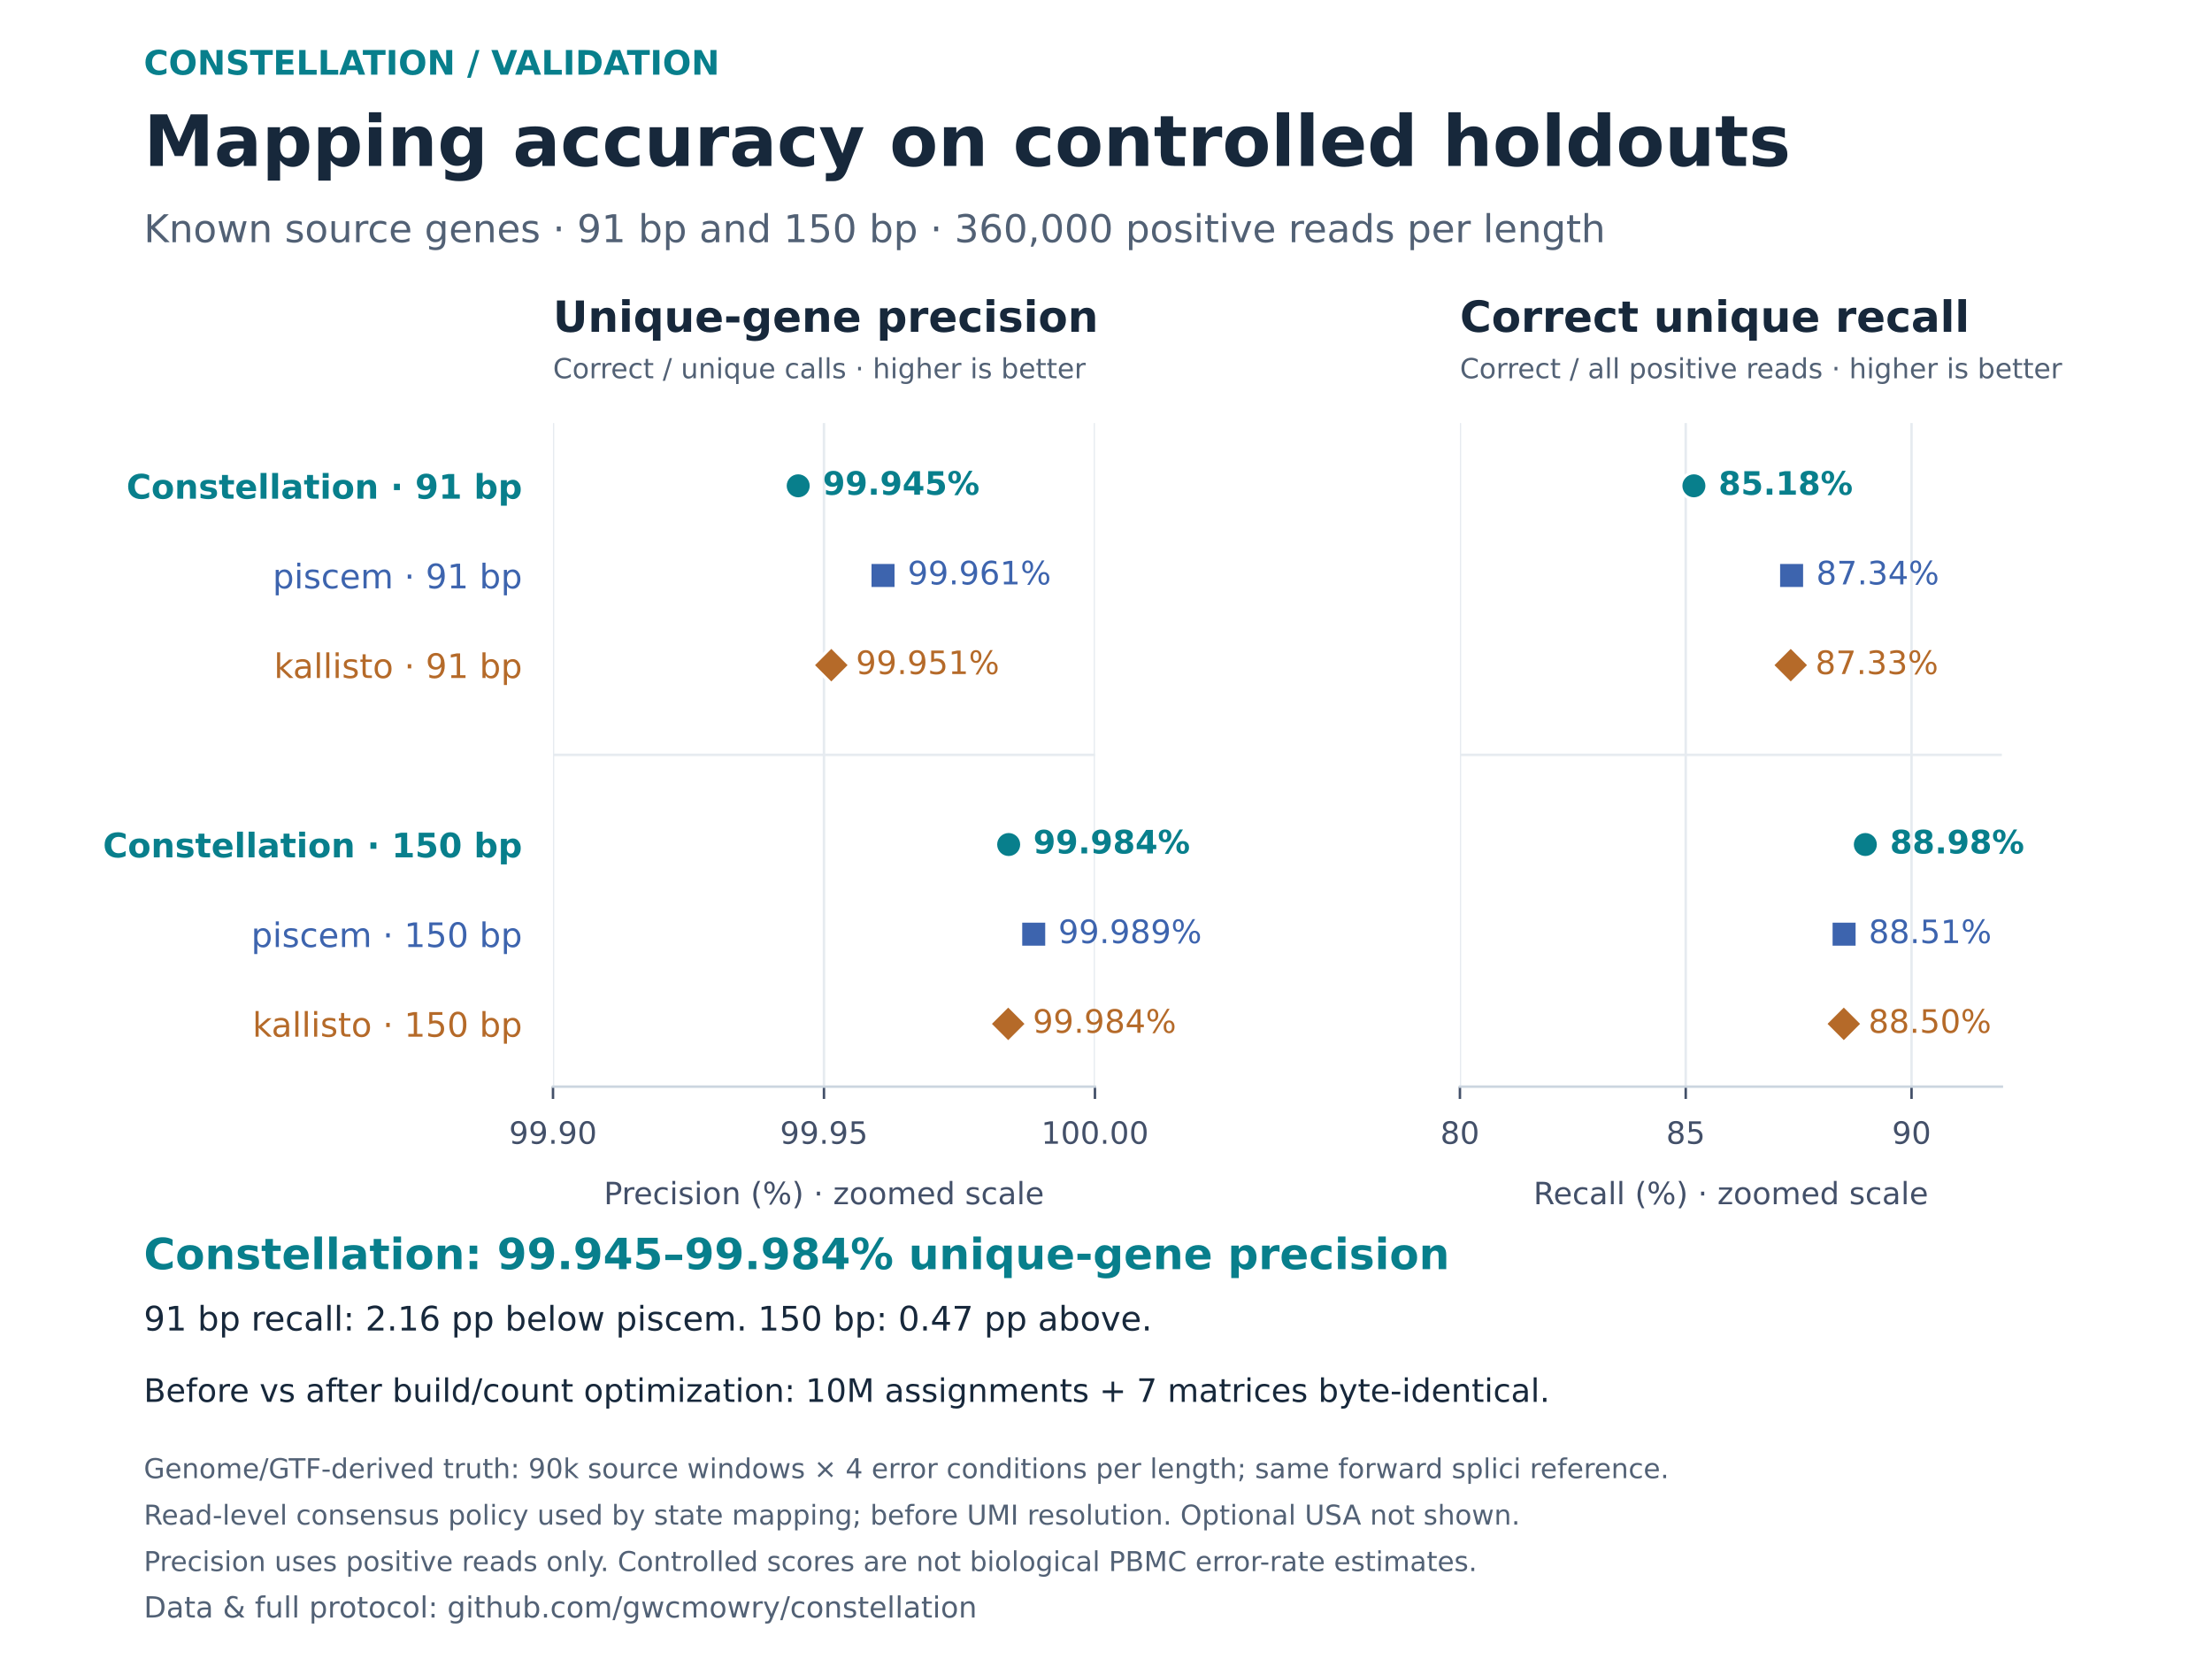
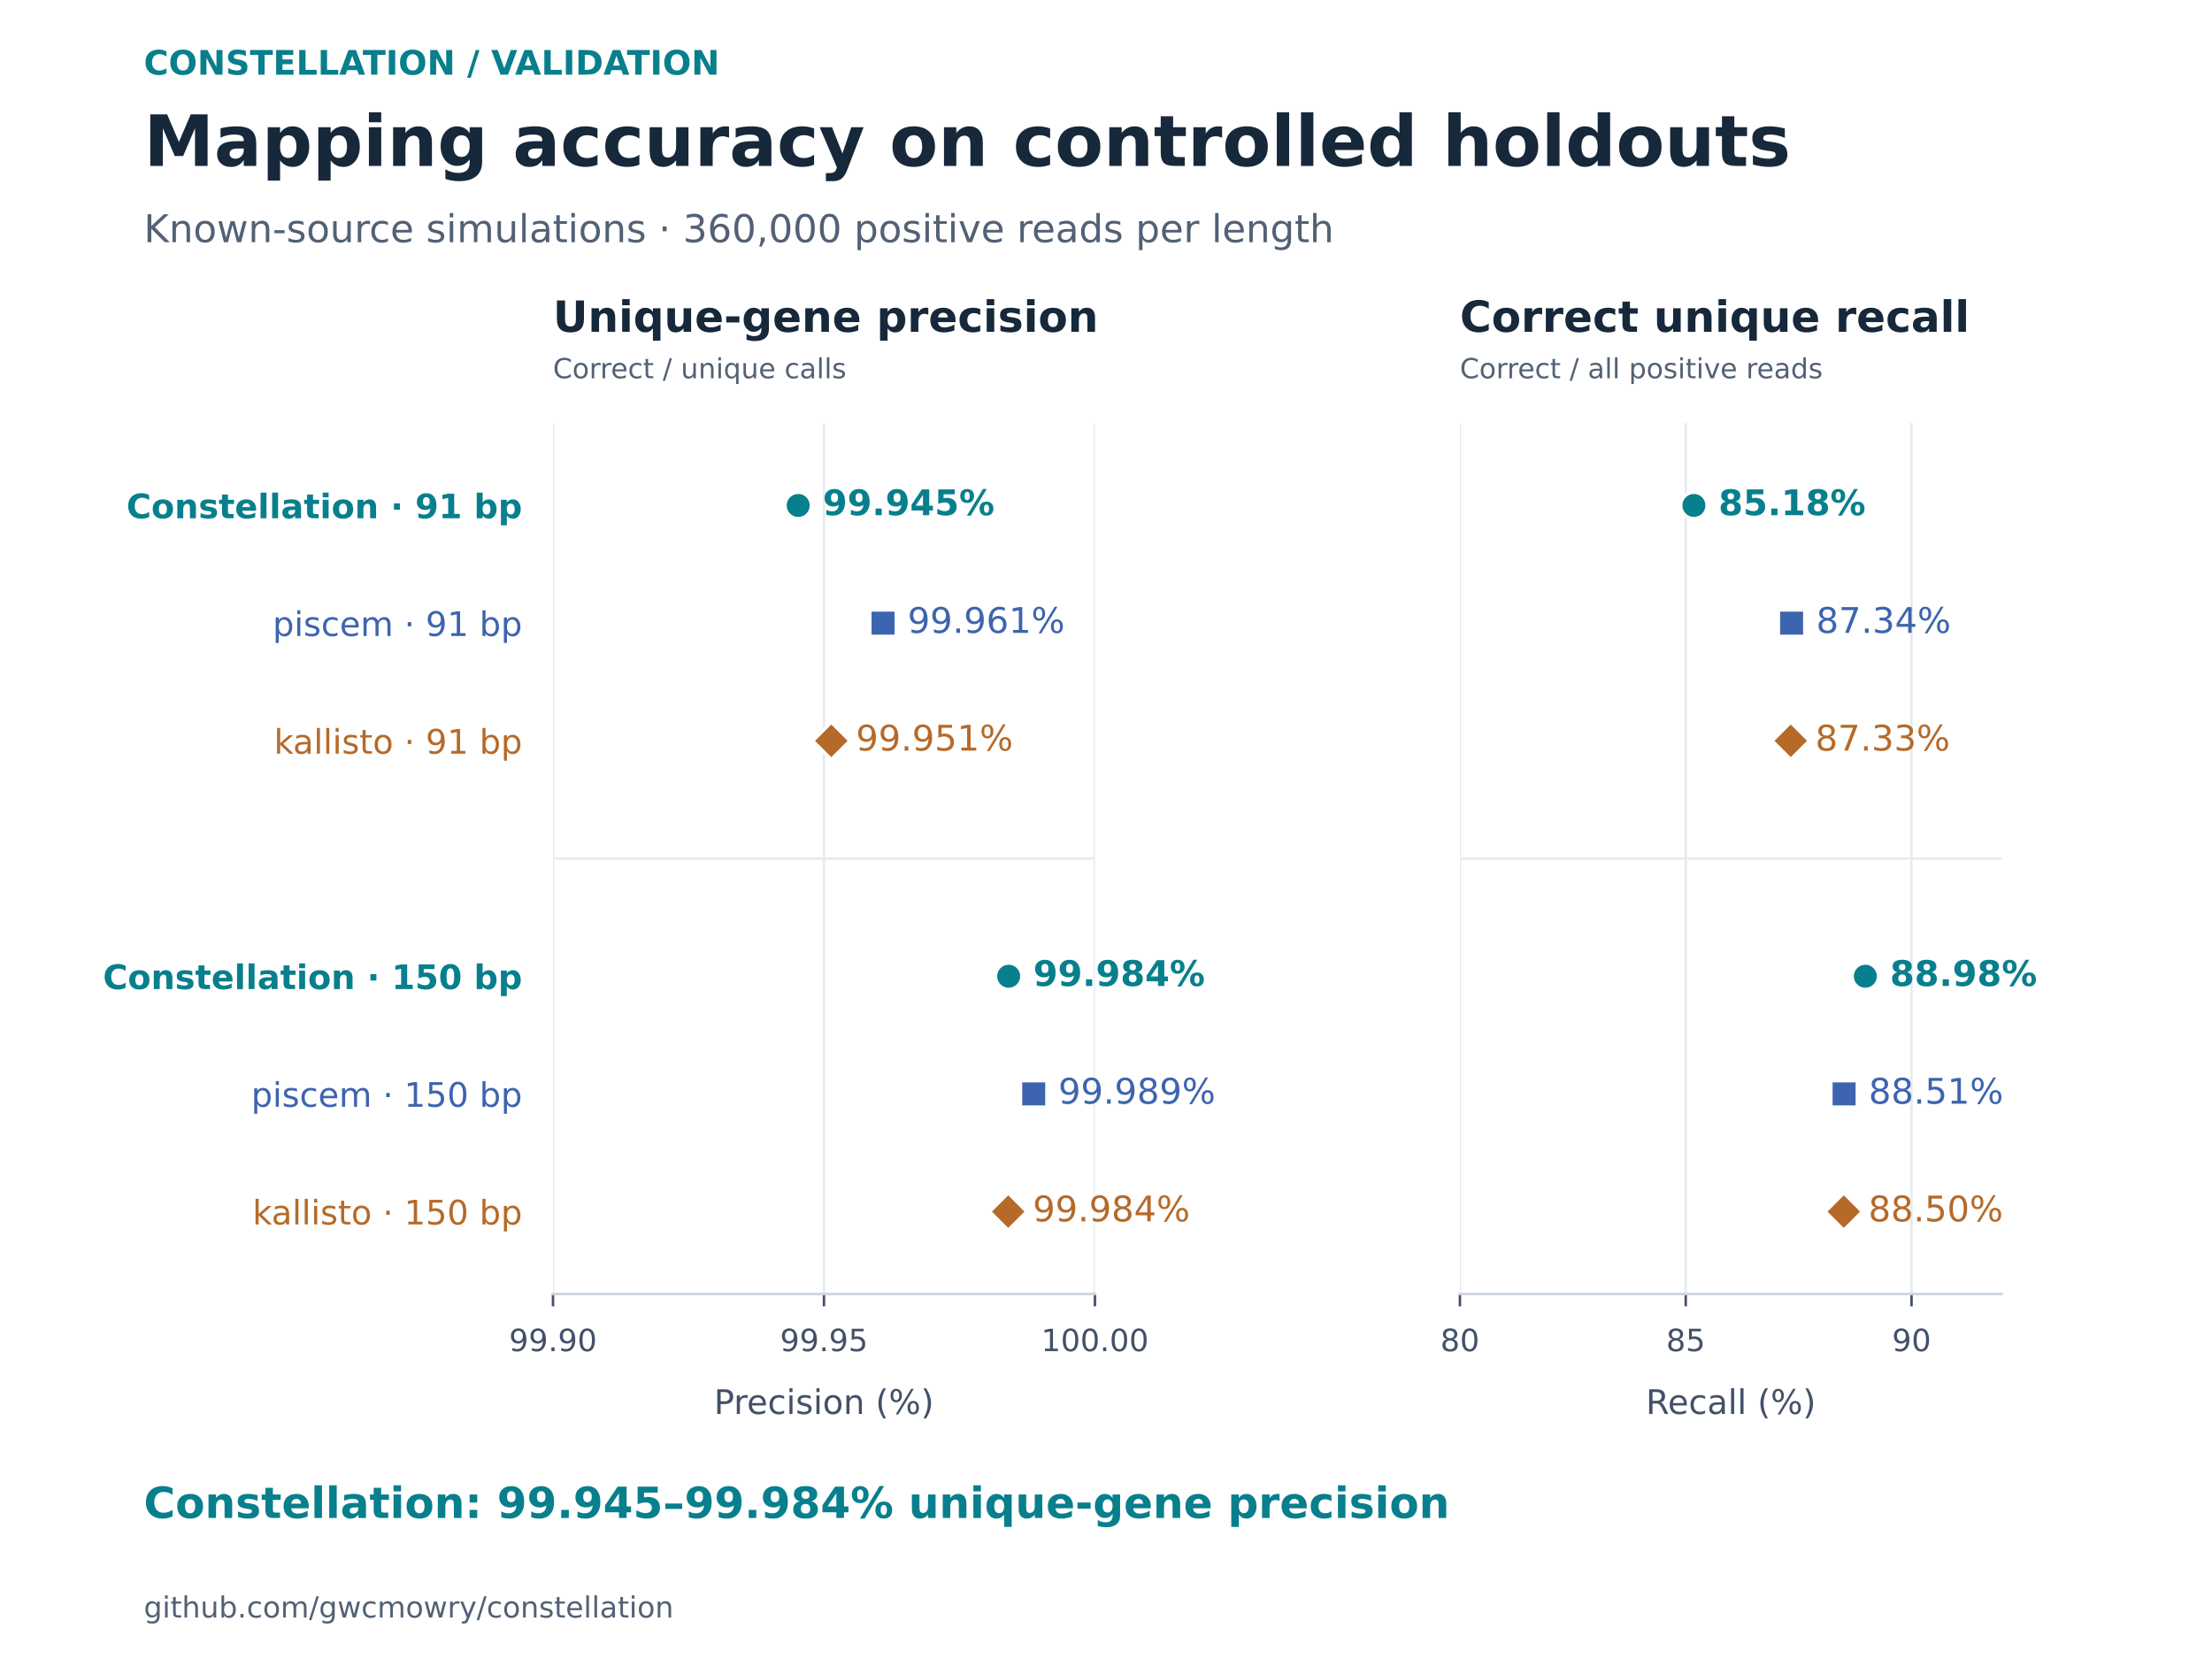
<svg xmlns="http://www.w3.org/2000/svg" xmlns:xlink="http://www.w3.org/1999/xlink" width="720pt" height="540pt" viewBox="0 0 720 540" version="1.1">
  <defs>
    <style type="text/css">*{stroke-linejoin: round; stroke-linecap: butt}</style>
  </defs>
  <g id="figure_1">
    <g id="patch_1">
      <path d="M 0 540  L 720 540  L 720 0  L 0 0  z " style="fill: #ffffff" />
    </g>
    <g id="axes_1">
      <g id="patch_2">
-         <path d="M 180 353.7  L 356.4 353.7  L 356.4 137.7  L 180 137.7  z " style="fill: #ffffff" />
+         <path d="M 180 421.2  L 356.4 421.2  L 356.4 137.7  L 180 137.7  z " style="fill: #ffffff" />
      </g>
      <g id="matplotlib.axis_1">
        <g id="xtick_1">
          <g id="line2d_1">
-             <path d="M 180 353.7  L 180 137.7  " clip-path="url(#p777bcdd057)" style="fill: none; stroke: #e6ebf0; stroke-width: 0.8; stroke-linecap: square" />
+             <path d="M 180 421.2  L 180 137.7  " clip-path="url(#p8699185a45)" style="fill: none; stroke: #e6ebf0; stroke-width: 0.8; stroke-linecap: square" />
          </g>
          <g id="line2d_2">
            <defs>
              <path id="m99283eaaf5" d="M 0 0  L 0 4  " style="stroke: #435069; stroke-width: 0.8" />
            </defs>
            <g>
-               <use xlink:href="#m99283eaaf5" x="180" y="353.7" style="fill: #435069; stroke: #435069; stroke-width: 0.8" />
+               <use xlink:href="#m99283eaaf5" x="180" y="421.2" style="fill: #435069; stroke: #435069; stroke-width: 0.8" />
            </g>
          </g>
          <g id="text_1">
-             <text style="font-size: 10px; font-family: 'DejaVu Sans'; text-anchor: middle; fill: #435069" x="180" y="372.298" transform="rotate(-0 180 372.2984)">99.90</text>
+             <text style="font-size: 10px; font-family: 'DejaVu Sans'; text-anchor: middle; fill: #435069" x="180" y="439.798" transform="rotate(-0 180 439.7984)">99.90</text>
          </g>
        </g>
        <g id="xtick_2">
          <g id="line2d_3">
-             <path d="M 268.2 353.7  L 268.2 137.7  " clip-path="url(#p777bcdd057)" style="fill: none; stroke: #e6ebf0; stroke-width: 0.8; stroke-linecap: square" />
+             <path d="M 268.2 421.2  L 268.2 137.7  " clip-path="url(#p8699185a45)" style="fill: none; stroke: #e6ebf0; stroke-width: 0.8; stroke-linecap: square" />
          </g>
          <g id="line2d_4">
            <g>
-               <use xlink:href="#m99283eaaf5" x="268.2" y="353.7" style="fill: #435069; stroke: #435069; stroke-width: 0.8" />
+               <use xlink:href="#m99283eaaf5" x="268.2" y="421.2" style="fill: #435069; stroke: #435069; stroke-width: 0.8" />
            </g>
          </g>
          <g id="text_2">
-             <text style="font-size: 10px; font-family: 'DejaVu Sans'; text-anchor: middle; fill: #435069" x="268.2" y="372.298" transform="rotate(-0 268.2 372.2984)">99.95</text>
+             <text style="font-size: 10px; font-family: 'DejaVu Sans'; text-anchor: middle; fill: #435069" x="268.2" y="439.798" transform="rotate(-0 268.2 439.7984)">99.95</text>
          </g>
        </g>
        <g id="xtick_3">
          <g id="line2d_5">
-             <path d="M 356.4 353.7  L 356.4 137.7  " clip-path="url(#p777bcdd057)" style="fill: none; stroke: #e6ebf0; stroke-width: 0.8; stroke-linecap: square" />
+             <path d="M 356.4 421.2  L 356.4 137.7  " clip-path="url(#p8699185a45)" style="fill: none; stroke: #e6ebf0; stroke-width: 0.8; stroke-linecap: square" />
          </g>
          <g id="line2d_6">
            <g>
-               <use xlink:href="#m99283eaaf5" x="356.4" y="353.7" style="fill: #435069; stroke: #435069; stroke-width: 0.8" />
+               <use xlink:href="#m99283eaaf5" x="356.4" y="421.2" style="fill: #435069; stroke: #435069; stroke-width: 0.8" />
            </g>
          </g>
          <g id="text_3">
-             <text style="font-size: 10px; font-family: 'DejaVu Sans'; text-anchor: middle; fill: #435069" x="356.4" y="372.298" transform="rotate(-0 356.4 372.2984)">100.00</text>
+             <text style="font-size: 10px; font-family: 'DejaVu Sans'; text-anchor: middle; fill: #435069" x="356.4" y="439.798" transform="rotate(-0 356.4 439.7984)">100.00</text>
          </g>
        </g>
        <g id="text_4">
-           <text style="font-size: 10px; font-family: 'DejaVu Sans'; text-anchor: middle; fill: #435069" x="268.2" y="391.977" transform="rotate(-0 268.2 391.9766)">Precision (%) · zoomed scale</text>
+           <text style="font-size: 11px; font-family: 'DejaVu Sans'; text-anchor: middle; fill: #435069" x="268.2" y="460.236" transform="rotate(-0 268.2 460.2364)">Precision (%)</text>
        </g>
      </g>
      <g id="matplotlib.axis_2">
        <g id="ytick_1">
          <g id="line2d_7" />
          <g id="text_5">
-             <text style="font-weight: 700; font-size: 11px; font-family: 'DejaVu Sans'; text-anchor: end; fill: #087f8c" x="170" y="162.312" transform="rotate(-0 170 162.3116)">Constellation · 91 bp</text>
+             <text style="font-weight: 700; font-size: 11px; font-family: 'DejaVu Sans'; text-anchor: end; fill: #087f8c" x="170" y="168.697" transform="rotate(-0 170 168.6967)">Constellation · 91 bp</text>
          </g>
        </g>
        <g id="ytick_2">
          <g id="line2d_8" />
          <g id="text_6">
-             <text style="font-size: 11px; font-family: 'DejaVu Sans'; text-anchor: end; fill: #3d64ae" x="170" y="191.501" transform="rotate(-0 170 191.5008)">piscem · 91 bp</text>
+             <text style="font-size: 11px; font-family: 'DejaVu Sans'; text-anchor: end; fill: #3d64ae" x="170" y="207.008" transform="rotate(-0 170 207.0075)">piscem · 91 bp</text>
          </g>
        </g>
        <g id="ytick_3">
          <g id="line2d_9" />
          <g id="text_7">
-             <text style="font-size: 11px; font-family: 'DejaVu Sans'; text-anchor: end; fill: #b56a29" x="170" y="220.69" transform="rotate(-0 170 220.69)">kallisto · 91 bp</text>
+             <text style="font-size: 11px; font-family: 'DejaVu Sans'; text-anchor: end; fill: #b56a29" x="170" y="245.318" transform="rotate(-0 170 245.3183)">kallisto · 91 bp</text>
          </g>
        </g>
        <g id="ytick_4">
          <g id="line2d_10" />
          <g id="text_8">
-             <text style="font-weight: 700; font-size: 11px; font-family: 'DejaVu Sans'; text-anchor: end; fill: #087f8c" x="170" y="279.068" transform="rotate(-0 170 279.0683)">Constellation · 150 bp</text>
+             <text style="font-weight: 700; font-size: 11px; font-family: 'DejaVu Sans'; text-anchor: end; fill: #087f8c" x="170" y="321.94" transform="rotate(-0 170 321.94)">Constellation · 150 bp</text>
          </g>
        </g>
        <g id="ytick_5">
          <g id="line2d_11" />
          <g id="text_9">
-             <text style="font-size: 11px; font-family: 'DejaVu Sans'; text-anchor: end; fill: #3d64ae" x="170" y="308.258" transform="rotate(-0 170 308.2575)">piscem · 150 bp</text>
+             <text style="font-size: 11px; font-family: 'DejaVu Sans'; text-anchor: end; fill: #3d64ae" x="170" y="360.251" transform="rotate(-0 170 360.2508)">piscem · 150 bp</text>
          </g>
        </g>
        <g id="ytick_6">
          <g id="line2d_12" />
          <g id="text_10">
-             <text style="font-size: 11px; font-family: 'DejaVu Sans'; text-anchor: end; fill: #b56a29" x="170" y="337.447" transform="rotate(-0 170 337.4467)">kallisto · 150 bp</text>
+             <text style="font-size: 11px; font-family: 'DejaVu Sans'; text-anchor: end; fill: #b56a29" x="170" y="398.562" transform="rotate(-0 170 398.5616)">kallisto · 150 bp</text>
          </g>
        </g>
      </g>
      <g id="line2d_13">
-         <path d="M 180 245.7  L 356.4 245.7  " clip-path="url(#p777bcdd057)" style="fill: none; stroke: #e6ebf0; stroke-width: 0.8; stroke-linecap: square" />
+         <path d="M 180 279.45  L 356.4 279.45  " clip-path="url(#p8699185a45)" style="fill: none; stroke: #e6ebf0; stroke-width: 0.8; stroke-linecap: square" />
      </g>
      <g id="patch_3">
-         <path d="M 180 353.7  L 356.4 353.7  " style="fill: none; stroke: #cbd5df; stroke-width: 0.8; stroke-linejoin: miter; stroke-linecap: square" />
+         <path d="M 180 421.2  L 356.4 421.2  " style="fill: none; stroke: #cbd5df; stroke-width: 0.8; stroke-linejoin: miter; stroke-linecap: square" />
      </g>
      <g id="PathCollection_1">
        <defs>
          <path id="m1995f942d4" d="M 0 4.243  C 1.125 4.243 2.204 3.796 3 3  C 3.796 2.204 4.243 1.125 4.243 0  C 4.243 -1.125 3.796 -2.204 3 -3  C 2.204 -3.796 1.125 -4.243 0 -4.243  C -1.125 -4.243 -2.204 -3.796 -3 -3  C -3.796 -2.204 -4.243 -1.125 -4.243 0  C -4.243 1.125 -3.796 2.204 -3 3  C -2.204 3.796 -1.125 4.243 0 4.243  z " style="stroke: #ffffff" />
        </defs>
-         <g clip-path="url(#p777bcdd057)">
-           <use xlink:href="#m1995f942d4" x="259.812" y="158.132" style="fill: #087f8c; stroke: #ffffff" />
+         <g clip-path="url(#p8699185a45)">
+           <use xlink:href="#m1995f942d4" x="259.812" y="164.518" style="fill: #087f8c; stroke: #ffffff" />
        </g>
      </g>
      <g id="text_11">
-         <text style="font-weight: 700; font-size: 10.5px; font-family: 'DejaVu Sans'; text-anchor: start; fill: #087f8c" x="267.812" y="161.03" transform="rotate(-0 267.8118 161.0298)">99.945%</text>
+         <text style="font-weight: 700; font-size: 11.5px; font-family: 'DejaVu Sans'; text-anchor: start; fill: #087f8c" x="267.812" y="167.691" transform="rotate(-0 267.8118 167.6908)">99.945%</text>
      </g>
      <g id="PathCollection_2">
        <defs>
          <path id="m7fbc50830e" d="M -4.243 4.243  L 4.243 4.243  L 4.243 -4.243  L -4.243 -4.243  z " style="stroke: #ffffff" />
        </defs>
-         <g clip-path="url(#p777bcdd057)">
-           <use xlink:href="#m7fbc50830e" x="287.424" y="187.322" style="fill: #3d64ae; stroke: #ffffff" />
+         <g clip-path="url(#p8699185a45)">
+           <use xlink:href="#m7fbc50830e" x="287.424" y="202.828" style="fill: #3d64ae; stroke: #ffffff" />
        </g>
      </g>
      <g id="text_12">
-         <text style="font-size: 10.5px; font-family: 'DejaVu Sans'; text-anchor: start; fill: #3d64ae" x="295.424" y="190.219" transform="rotate(-0 295.4243 190.219)">99.961%</text>
+         <text style="font-size: 11.5px; font-family: 'DejaVu Sans'; text-anchor: start; fill: #3d64ae" x="295.424" y="206.002" transform="rotate(-0 295.4243 206.0017)">99.961%</text>
      </g>
      <g id="PathCollection_3">
        <defs>
          <path id="md5ec4f1359" d="M -0 6  L 6 0  L 0 -6  L -6 -0  z " style="stroke: #ffffff" />
        </defs>
-         <g clip-path="url(#p777bcdd057)">
-           <use xlink:href="#md5ec4f1359" x="270.59" y="216.511" style="fill: #b56a29; stroke: #ffffff" />
+         <g clip-path="url(#p8699185a45)">
+           <use xlink:href="#md5ec4f1359" x="270.59" y="241.139" style="fill: #b56a29; stroke: #ffffff" />
        </g>
      </g>
      <g id="text_13">
-         <text style="font-size: 10.5px; font-family: 'DejaVu Sans'; text-anchor: start; fill: #b56a29" x="278.59" y="219.408" transform="rotate(-0 278.5903 219.4082)">99.951%</text>
+         <text style="font-size: 11.5px; font-family: 'DejaVu Sans'; text-anchor: start; fill: #b56a29" x="278.59" y="244.312" transform="rotate(-0 278.5903 244.3125)">99.951%</text>
      </g>
      <g id="PathCollection_4">
-         <g clip-path="url(#p777bcdd057)">
-           <use xlink:href="#m1995f942d4" x="328.319" y="274.889" style="fill: #087f8c; stroke: #ffffff" />
+         <g clip-path="url(#p8699185a45)">
+           <use xlink:href="#m1995f942d4" x="328.319" y="317.761" style="fill: #087f8c; stroke: #ffffff" />
        </g>
      </g>
      <g id="text_14">
-         <text style="font-weight: 700; font-size: 10.5px; font-family: 'DejaVu Sans'; text-anchor: start; fill: #087f8c" x="336.319" y="277.787" transform="rotate(-0 336.3185 277.7865)">99.984%</text>
+         <text style="font-weight: 700; font-size: 11.5px; font-family: 'DejaVu Sans'; text-anchor: start; fill: #087f8c" x="336.319" y="320.934" transform="rotate(-0 336.3185 320.9341)">99.984%</text>
      </g>
      <g id="PathCollection_5">
-         <g clip-path="url(#p777bcdd057)">
-           <use xlink:href="#m7fbc50830e" x="336.472" y="304.078" style="fill: #3d64ae; stroke: #ffffff" />
+         <g clip-path="url(#p8699185a45)">
+           <use xlink:href="#m7fbc50830e" x="336.472" y="356.072" style="fill: #3d64ae; stroke: #ffffff" />
        </g>
      </g>
      <g id="text_15">
-         <text style="font-size: 10.5px; font-family: 'DejaVu Sans'; text-anchor: start; fill: #3d64ae" x="344.472" y="306.976" transform="rotate(-0 344.4715 306.9757)">99.989%</text>
+         <text style="font-size: 11.5px; font-family: 'DejaVu Sans'; text-anchor: start; fill: #3d64ae" x="344.472" y="359.245" transform="rotate(-0 344.4715 359.2449)">99.989%</text>
      </g>
      <g id="PathCollection_6">
-         <g clip-path="url(#p777bcdd057)">
-           <use xlink:href="#md5ec4f1359" x="328.167" y="333.268" style="fill: #b56a29; stroke: #ffffff" />
+         <g clip-path="url(#p8699185a45)">
+           <use xlink:href="#md5ec4f1359" x="328.167" y="394.382" style="fill: #b56a29; stroke: #ffffff" />
        </g>
      </g>
      <g id="text_16">
-         <text style="font-size: 10.5px; font-family: 'DejaVu Sans'; text-anchor: start; fill: #b56a29" x="336.167" y="336.165" transform="rotate(-0 336.1673 336.1649)">99.984%</text>
+         <text style="font-size: 11.5px; font-family: 'DejaVu Sans'; text-anchor: start; fill: #b56a29" x="336.167" y="397.556" transform="rotate(-0 336.1673 397.5557)">99.984%</text>
      </g>
    </g>
    <g id="axes_2">
      <g id="patch_4">
-         <path d="M 475.2 353.7  L 651.6 353.7  L 651.6 137.7  L 475.2 137.7  z " style="fill: #ffffff" />
+         <path d="M 475.2 421.2  L 651.6 421.2  L 651.6 137.7  L 475.2 137.7  z " style="fill: #ffffff" />
      </g>
      <g id="matplotlib.axis_3">
        <g id="xtick_4">
          <g id="line2d_14">
-             <path d="M 475.2 353.7  L 475.2 137.7  " clip-path="url(#pc4a39f3f09)" style="fill: none; stroke: #e6ebf0; stroke-width: 0.8; stroke-linecap: square" />
+             <path d="M 475.2 421.2  L 475.2 137.7  " clip-path="url(#pb98ff81a4e)" style="fill: none; stroke: #e6ebf0; stroke-width: 0.8; stroke-linecap: square" />
          </g>
          <g id="line2d_15">
            <g>
-               <use xlink:href="#m99283eaaf5" x="475.2" y="353.7" style="fill: #435069; stroke: #435069; stroke-width: 0.8" />
+               <use xlink:href="#m99283eaaf5" x="475.2" y="421.2" style="fill: #435069; stroke: #435069; stroke-width: 0.8" />
            </g>
          </g>
          <g id="text_17">
-             <text style="font-size: 10px; font-family: 'DejaVu Sans'; text-anchor: middle; fill: #435069" x="475.2" y="372.298" transform="rotate(-0 475.2 372.2984)">80</text>
+             <text style="font-size: 10px; font-family: 'DejaVu Sans'; text-anchor: middle; fill: #435069" x="475.2" y="439.798" transform="rotate(-0 475.2 439.7984)">80</text>
          </g>
        </g>
        <g id="xtick_5">
          <g id="line2d_16">
-             <path d="M 548.7 353.7  L 548.7 137.7  " clip-path="url(#pc4a39f3f09)" style="fill: none; stroke: #e6ebf0; stroke-width: 0.8; stroke-linecap: square" />
+             <path d="M 548.7 421.2  L 548.7 137.7  " clip-path="url(#pb98ff81a4e)" style="fill: none; stroke: #e6ebf0; stroke-width: 0.8; stroke-linecap: square" />
          </g>
          <g id="line2d_17">
            <g>
-               <use xlink:href="#m99283eaaf5" x="548.7" y="353.7" style="fill: #435069; stroke: #435069; stroke-width: 0.8" />
+               <use xlink:href="#m99283eaaf5" x="548.7" y="421.2" style="fill: #435069; stroke: #435069; stroke-width: 0.8" />
            </g>
          </g>
          <g id="text_18">
-             <text style="font-size: 10px; font-family: 'DejaVu Sans'; text-anchor: middle; fill: #435069" x="548.7" y="372.298" transform="rotate(-0 548.7 372.2984)">85</text>
+             <text style="font-size: 10px; font-family: 'DejaVu Sans'; text-anchor: middle; fill: #435069" x="548.7" y="439.798" transform="rotate(-0 548.7 439.7984)">85</text>
          </g>
        </g>
        <g id="xtick_6">
          <g id="line2d_18">
-             <path d="M 622.2 353.7  L 622.2 137.7  " clip-path="url(#pc4a39f3f09)" style="fill: none; stroke: #e6ebf0; stroke-width: 0.8; stroke-linecap: square" />
+             <path d="M 622.2 421.2  L 622.2 137.7  " clip-path="url(#pb98ff81a4e)" style="fill: none; stroke: #e6ebf0; stroke-width: 0.8; stroke-linecap: square" />
          </g>
          <g id="line2d_19">
            <g>
-               <use xlink:href="#m99283eaaf5" x="622.2" y="353.7" style="fill: #435069; stroke: #435069; stroke-width: 0.8" />
+               <use xlink:href="#m99283eaaf5" x="622.2" y="421.2" style="fill: #435069; stroke: #435069; stroke-width: 0.8" />
            </g>
          </g>
          <g id="text_19">
-             <text style="font-size: 10px; font-family: 'DejaVu Sans'; text-anchor: middle; fill: #435069" x="622.2" y="372.298" transform="rotate(-0 622.2 372.2984)">90</text>
+             <text style="font-size: 10px; font-family: 'DejaVu Sans'; text-anchor: middle; fill: #435069" x="622.2" y="439.798" transform="rotate(-0 622.2 439.7984)">90</text>
          </g>
        </g>
        <g id="text_20">
-           <text style="font-size: 10px; font-family: 'DejaVu Sans'; text-anchor: middle; fill: #435069" x="563.4" y="391.977" transform="rotate(-0 563.4 391.9766)">Recall (%) · zoomed scale</text>
+           <text style="font-size: 11px; font-family: 'DejaVu Sans'; text-anchor: middle; fill: #435069" x="563.4" y="460.236" transform="rotate(-0 563.4 460.2364)">Recall (%)</text>
        </g>
      </g>
      <g id="matplotlib.axis_4">
        <g id="ytick_7">
          <g id="line2d_20" />
        </g>
        <g id="ytick_8">
          <g id="line2d_21" />
        </g>
        <g id="ytick_9">
          <g id="line2d_22" />
        </g>
        <g id="ytick_10">
          <g id="line2d_23" />
        </g>
        <g id="ytick_11">
          <g id="line2d_24" />
        </g>
        <g id="ytick_12">
          <g id="line2d_25" />
        </g>
      </g>
      <g id="line2d_26">
-         <path d="M 475.2 245.7  L 651.6 245.7  " clip-path="url(#pc4a39f3f09)" style="fill: none; stroke: #e6ebf0; stroke-width: 0.8; stroke-linecap: square" />
+         <path d="M 475.2 279.45  L 651.6 279.45  " clip-path="url(#pb98ff81a4e)" style="fill: none; stroke: #e6ebf0; stroke-width: 0.8; stroke-linecap: square" />
      </g>
      <g id="patch_5">
-         <path d="M 475.2 353.7  L 651.6 353.7  " style="fill: none; stroke: #cbd5df; stroke-width: 0.8; stroke-linejoin: miter; stroke-linecap: square" />
+         <path d="M 475.2 421.2  L 651.6 421.2  " style="fill: none; stroke: #cbd5df; stroke-width: 0.8; stroke-linejoin: miter; stroke-linecap: square" />
      </g>
      <g id="PathCollection_7">
-         <g clip-path="url(#pc4a39f3f09)">
-           <use xlink:href="#m1995f942d4" x="551.362" y="158.132" style="fill: #087f8c; stroke: #ffffff" />
+         <g clip-path="url(#pb98ff81a4e)">
+           <use xlink:href="#m1995f942d4" x="551.362" y="164.518" style="fill: #087f8c; stroke: #ffffff" />
        </g>
      </g>
      <g id="text_21">
-         <text style="font-weight: 700; font-size: 10.5px; font-family: 'DejaVu Sans'; text-anchor: start; fill: #087f8c" x="559.362" y="161.03" transform="rotate(-0 559.3623 161.0298)">85.18%</text>
+         <text style="font-weight: 700; font-size: 11.5px; font-family: 'DejaVu Sans'; text-anchor: start; fill: #087f8c" x="559.362" y="167.691" transform="rotate(-0 559.3623 167.6908)">85.18%</text>
      </g>
      <g id="PathCollection_8">
-         <g clip-path="url(#pc4a39f3f09)">
-           <use xlink:href="#m7fbc50830e" x="583.163" y="187.322" style="fill: #3d64ae; stroke: #ffffff" />
+         <g clip-path="url(#pb98ff81a4e)">
+           <use xlink:href="#m7fbc50830e" x="583.163" y="202.828" style="fill: #3d64ae; stroke: #ffffff" />
        </g>
      </g>
      <g id="text_22">
-         <text style="font-size: 10.5px; font-family: 'DejaVu Sans'; text-anchor: start; fill: #3d64ae" x="591.163" y="190.219" transform="rotate(-0 591.1633 190.219)">87.34%</text>
+         <text style="font-size: 11.5px; font-family: 'DejaVu Sans'; text-anchor: start; fill: #3d64ae" x="591.163" y="206.002" transform="rotate(-0 591.1633 206.0017)">87.34%</text>
      </g>
      <g id="PathCollection_9">
-         <g clip-path="url(#pc4a39f3f09)">
-           <use xlink:href="#md5ec4f1359" x="582.882" y="216.511" style="fill: #b56a29; stroke: #ffffff" />
+         <g clip-path="url(#pb98ff81a4e)">
+           <use xlink:href="#md5ec4f1359" x="582.882" y="241.139" style="fill: #b56a29; stroke: #ffffff" />
        </g>
      </g>
      <g id="text_23">
-         <text style="font-size: 10.5px; font-family: 'DejaVu Sans'; text-anchor: start; fill: #b56a29" x="590.882" y="219.408" transform="rotate(-0 590.8816 219.4082)">87.33%</text>
+         <text style="font-size: 11.5px; font-family: 'DejaVu Sans'; text-anchor: start; fill: #b56a29" x="590.882" y="244.312" transform="rotate(-0 590.8816 244.3125)">87.33%</text>
      </g>
      <g id="PathCollection_10">
-         <g clip-path="url(#pc4a39f3f09)">
-           <use xlink:href="#m1995f942d4" x="607.161" y="274.889" style="fill: #087f8c; stroke: #ffffff" />
+         <g clip-path="url(#pb98ff81a4e)">
+           <use xlink:href="#m1995f942d4" x="607.161" y="317.761" style="fill: #087f8c; stroke: #ffffff" />
        </g>
      </g>
      <g id="text_24">
-         <text style="font-weight: 700; font-size: 10.5px; font-family: 'DejaVu Sans'; text-anchor: start; fill: #087f8c" x="615.161" y="277.787" transform="rotate(-0 615.1611 277.7865)">88.98%</text>
+         <text style="font-weight: 700; font-size: 11.5px; font-family: 'DejaVu Sans'; text-anchor: start; fill: #087f8c" x="615.161" y="320.934" transform="rotate(-0 615.1611 320.9341)">88.98%</text>
      </g>
      <g id="PathCollection_11">
-         <g clip-path="url(#pc4a39f3f09)">
-           <use xlink:href="#m7fbc50830e" x="600.248" y="304.078" style="fill: #3d64ae; stroke: #ffffff" />
+         <g clip-path="url(#pb98ff81a4e)">
+           <use xlink:href="#m7fbc50830e" x="600.248" y="356.072" style="fill: #3d64ae; stroke: #ffffff" />
        </g>
      </g>
      <g id="text_25">
-         <text style="font-size: 10.5px; font-family: 'DejaVu Sans'; text-anchor: start; fill: #3d64ae" x="608.248" y="306.976" transform="rotate(-0 608.248 306.9757)">88.51%</text>
+         <text style="font-size: 11.5px; font-family: 'DejaVu Sans'; text-anchor: start; fill: #3d64ae" x="608.248" y="359.245" transform="rotate(-0 608.248 359.2449)">88.51%</text>
      </g>
      <g id="PathCollection_12">
-         <g clip-path="url(#pc4a39f3f09)">
-           <use xlink:href="#md5ec4f1359" x="600.154" y="333.268" style="fill: #b56a29; stroke: #ffffff" />
+         <g clip-path="url(#pb98ff81a4e)">
+           <use xlink:href="#md5ec4f1359" x="600.154" y="394.382" style="fill: #b56a29; stroke: #ffffff" />
        </g>
      </g>
      <g id="text_26">
-         <text style="font-size: 10.5px; font-family: 'DejaVu Sans'; text-anchor: start; fill: #b56a29" x="608.154" y="336.165" transform="rotate(-0 608.1541 336.1649)">88.50%</text>
+         <text style="font-size: 11.5px; font-family: 'DejaVu Sans'; text-anchor: start; fill: #b56a29" x="608.154" y="397.556" transform="rotate(-0 608.1541 397.5557)">88.50%</text>
      </g>
    </g>
    <g id="text_27">
      <text style="font-weight: 700; font-size: 11px; font-family: 'DejaVu Sans'; text-anchor: start; fill: #087f8c" x="46.8" y="24.3" transform="rotate(-0 46.8 24.3)">CONSTELLATION  /  VALIDATION</text>
    </g>
    <g id="text_28">
      <text style="font-weight: 700; font-size: 23px; font-family: 'DejaVu Sans'; text-anchor: start; fill: #17283b" x="46.8" y="54" transform="rotate(-0 46.8 54)">Mapping accuracy on controlled holdouts</text>
    </g>
    <g id="text_29">
-       <text style="font-size: 12.5px; font-family: 'DejaVu Sans'; text-anchor: start; fill: #526175" x="46.8" y="78.84" transform="rotate(-0 46.8 78.84)">Known source genes · 91 bp and 150 bp · 360,000 positive reads per length</text>
+       <text style="font-size: 12.5px; font-family: 'DejaVu Sans'; text-anchor: start; fill: #526175" x="46.8" y="78.84" transform="rotate(-0 46.8 78.84)">Known-source simulations · 360,000 positive reads per length</text>
    </g>
    <g id="text_30">
      <text style="font-weight: 700; font-size: 14px; font-family: 'DejaVu Sans'; text-anchor: start; fill: #17283b" x="180" y="108" transform="rotate(-0 180 108)">Unique-gene precision</text>
    </g>
    <g id="text_31">
-       <text style="font-size: 9px; font-family: 'DejaVu Sans'; text-anchor: start; fill: #526175" x="180" y="123.12" transform="rotate(-0 180 123.12)">Correct / unique calls · higher is better</text>
+       <text style="font-size: 9px; font-family: 'DejaVu Sans'; text-anchor: start; fill: #526175" x="180" y="123.12" transform="rotate(-0 180 123.12)">Correct / unique calls</text>
    </g>
    <g id="text_32">
      <text style="font-weight: 700; font-size: 14px; font-family: 'DejaVu Sans'; text-anchor: start; fill: #17283b" x="475.2" y="108" transform="rotate(-0 475.2 108)">Correct unique recall</text>
    </g>
    <g id="text_33">
-       <text style="font-size: 9px; font-family: 'DejaVu Sans'; text-anchor: start; fill: #526175" x="475.2" y="123.12" transform="rotate(-0 475.2 123.12)">Correct / all positive reads · higher is better</text>
+       <text style="font-size: 9px; font-family: 'DejaVu Sans'; text-anchor: start; fill: #526175" x="475.2" y="123.12" transform="rotate(-0 475.2 123.12)">Correct / all positive reads</text>
    </g>
    <g id="text_34">
-       <text style="font-weight: 700; font-size: 14px; font-family: 'DejaVu Sans'; text-anchor: start; fill: #087f8c" x="46.8" y="413.1" transform="rotate(-0 46.8 413.1)">Constellation: 99.945–99.984% unique-gene precision</text>
+       <text style="font-weight: 700; font-size: 14px; font-family: 'DejaVu Sans'; text-anchor: start; fill: #087f8c" x="46.8" y="494.1" transform="rotate(-0 46.8 494.1)">Constellation: 99.945–99.984% unique-gene precision</text>
    </g>
    <g id="text_35">
-       <text style="font-size: 11px; font-family: 'DejaVu Sans'; text-anchor: start; fill: #17283b" x="46.8" y="433.08" transform="rotate(-0 46.8 433.08)">91 bp recall: 2.16 pp below piscem. 150 bp: 0.47 pp above.</text>
-     </g>
-     <g id="text_36">
-       <text style="font-size: 10.5px; font-family: 'DejaVu Sans'; text-anchor: start; fill: #17283b" x="46.8" y="456.3" transform="rotate(-0 46.8 456.3)">Before vs after build/count optimization: 10M assignments + 7 matrices byte-identical.</text>
-     </g>
-     <g id="text_37">
-       <text style="font-size: 8.9px; font-family: 'DejaVu Sans'; text-anchor: start; fill: #526175" x="46.8" y="481.14" transform="rotate(-0 46.8 481.14)">Genome/GTF-derived truth: 90k source windows × 4 error conditions per length; same forward splici reference.</text>
-     </g>
-     <g id="text_38">
-       <text style="font-size: 8.9px; font-family: 'DejaVu Sans'; text-anchor: start; fill: #526175" x="46.8" y="496.26" transform="rotate(-0 46.8 496.26)">Read-level consensus policy used by state mapping; before UMI resolution. Optional USA not shown.</text>
-     </g>
-     <g id="text_39">
-       <text style="font-size: 8.9px; font-family: 'DejaVu Sans'; text-anchor: start; fill: #526175" x="46.8" y="511.38" transform="rotate(-0 46.8 511.38)">Precision uses positive reads only. Controlled scores are not biological PBMC error-rate estimates.</text>
-     </g>
-     <g id="text_40">
-       <text style="font-size: 9.5px; font-family: 'DejaVu Sans'; text-anchor: start; fill: #526175" x="46.8" y="526.5" transform="rotate(-0 46.8 526.5)">Data &amp; full protocol: github.com/gwcmowry/constellation</text>
+       <text style="font-size: 9.5px; font-family: 'DejaVu Sans'; text-anchor: start; fill: #526175" x="46.8" y="526.5" transform="rotate(-0 46.8 526.5)">github.com/gwcmowry/constellation</text>
    </g>
  </g>
  <defs>
-     <clipPath id="p777bcdd057">
-       <rect x="180" y="137.7" width="176.4" height="216" />
+     <clipPath id="p8699185a45">
+       <rect x="180" y="137.7" width="176.4" height="283.5" />
    </clipPath>
-     <clipPath id="pc4a39f3f09">
-       <rect x="475.2" y="137.7" width="176.4" height="216" />
+     <clipPath id="pb98ff81a4e">
+       <rect x="475.2" y="137.7" width="176.4" height="283.5" />
    </clipPath>
  </defs>
</svg>
